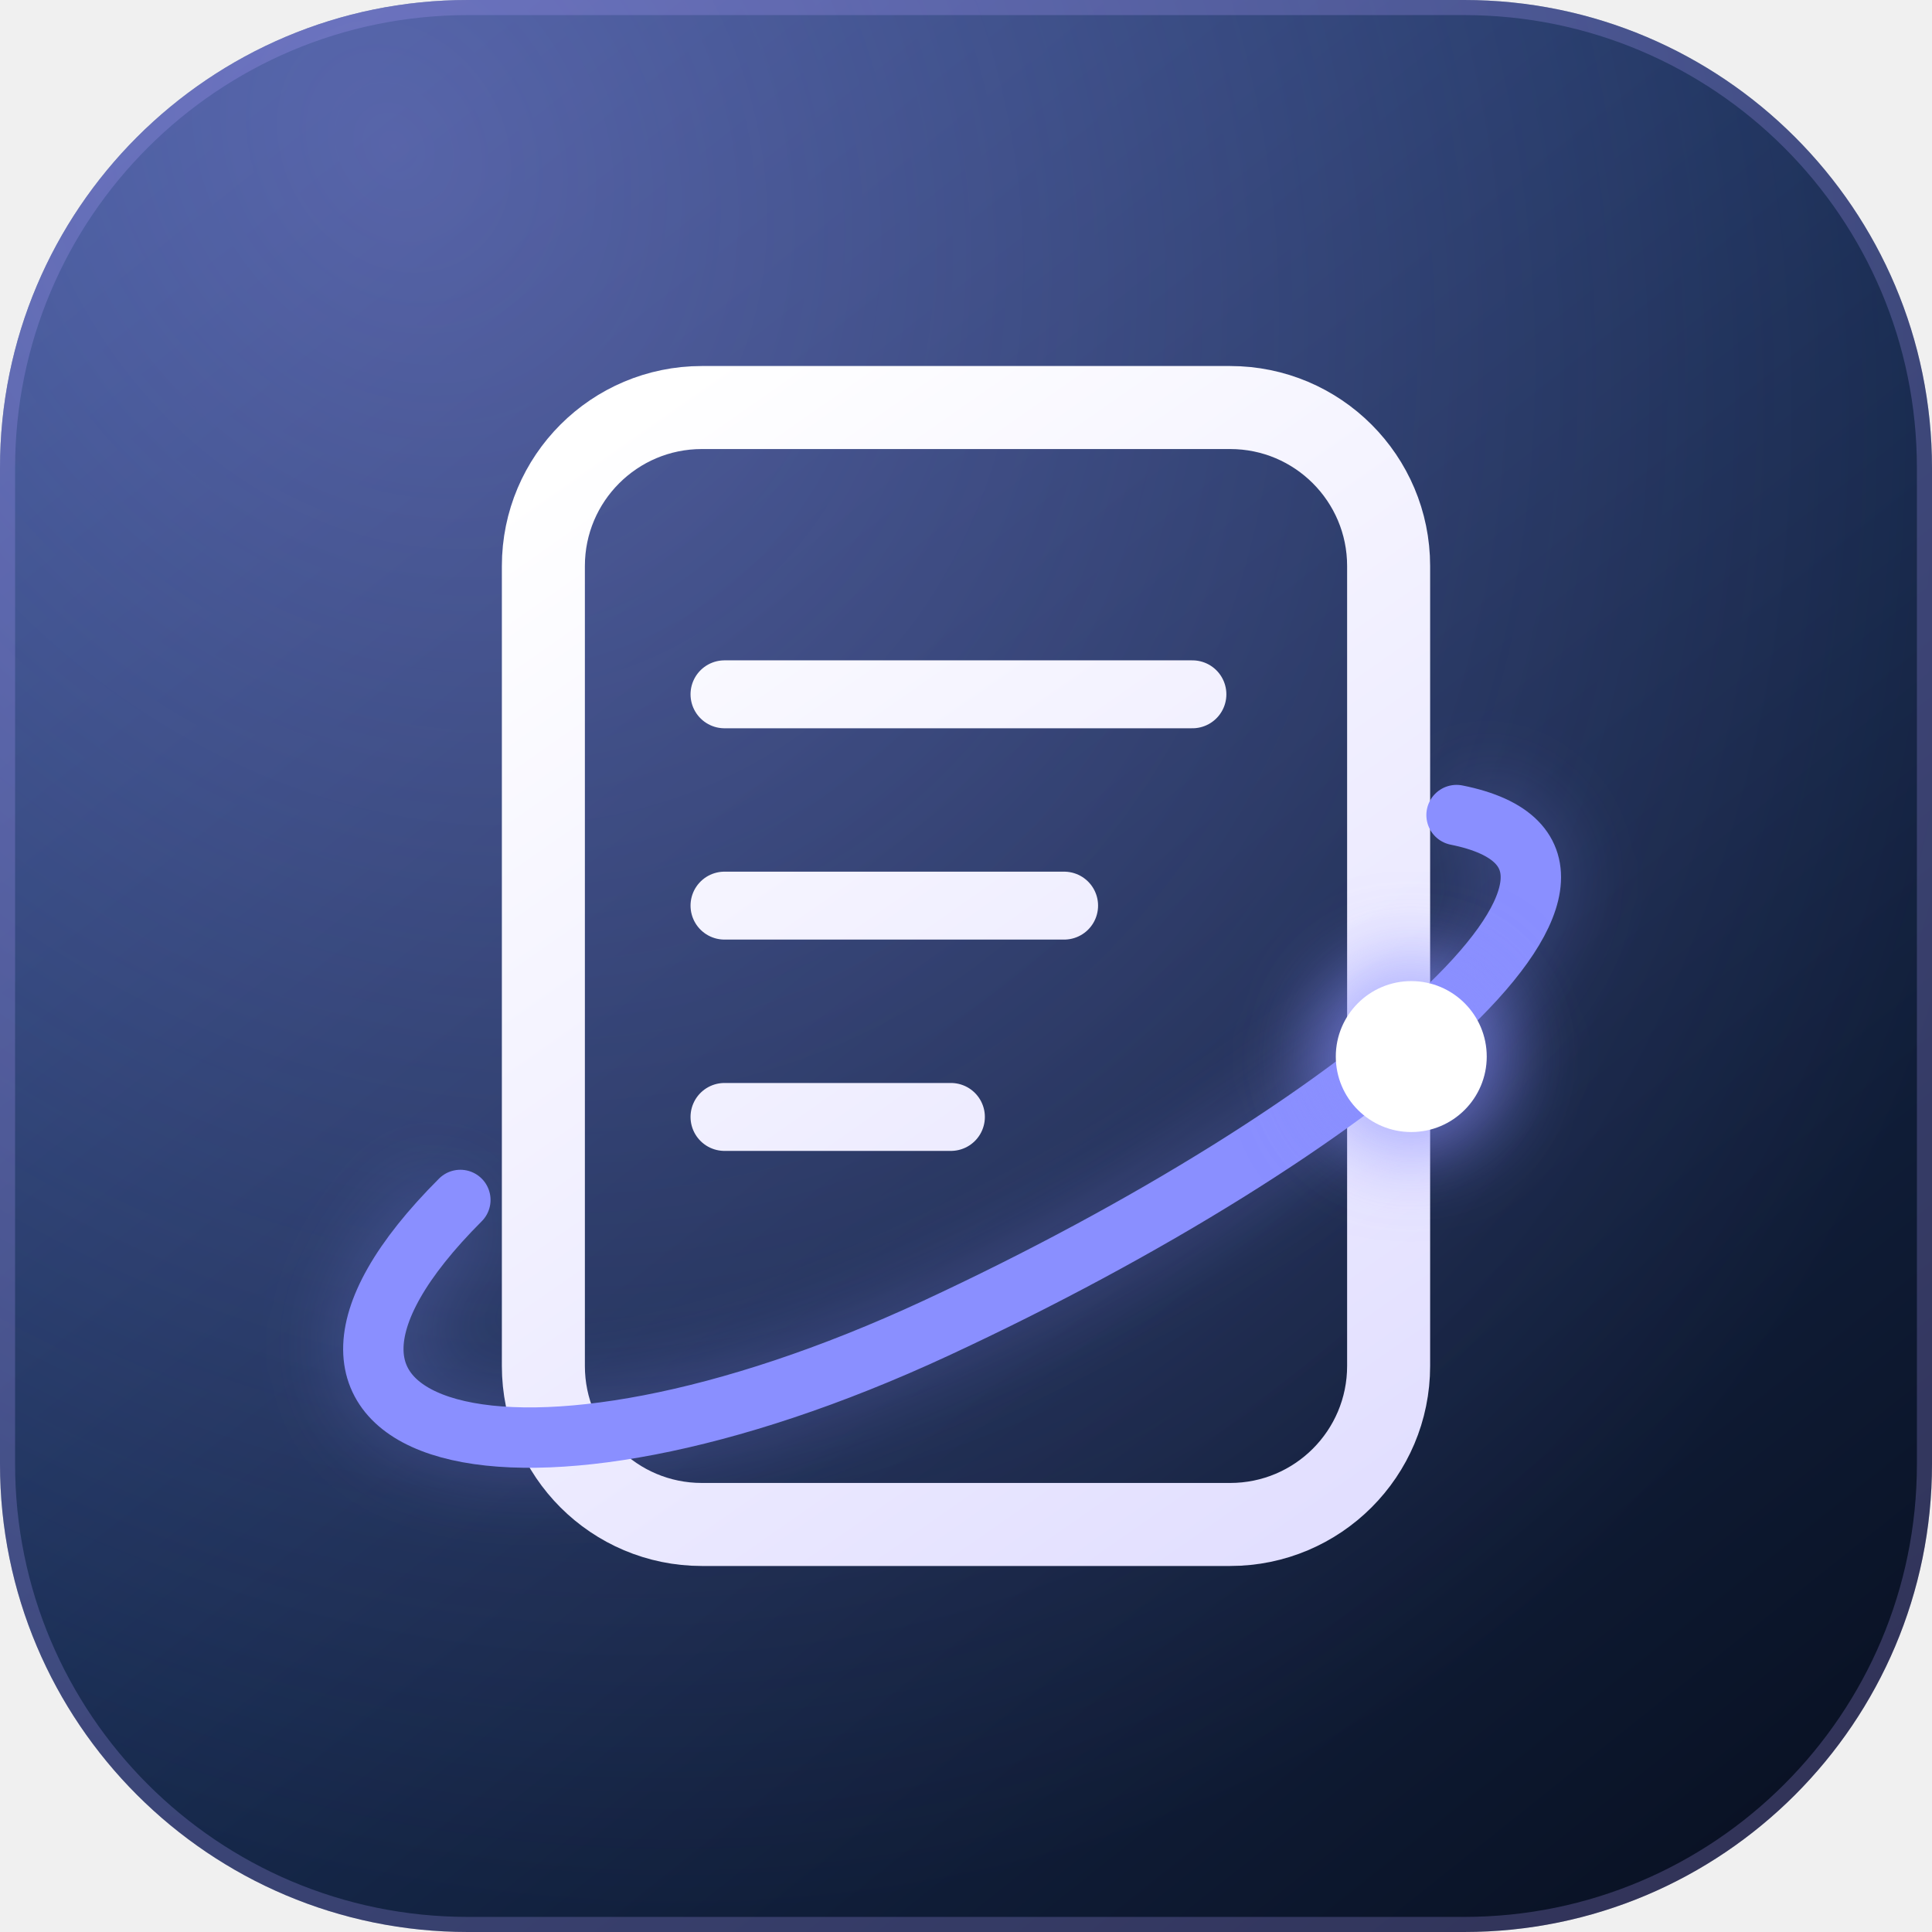
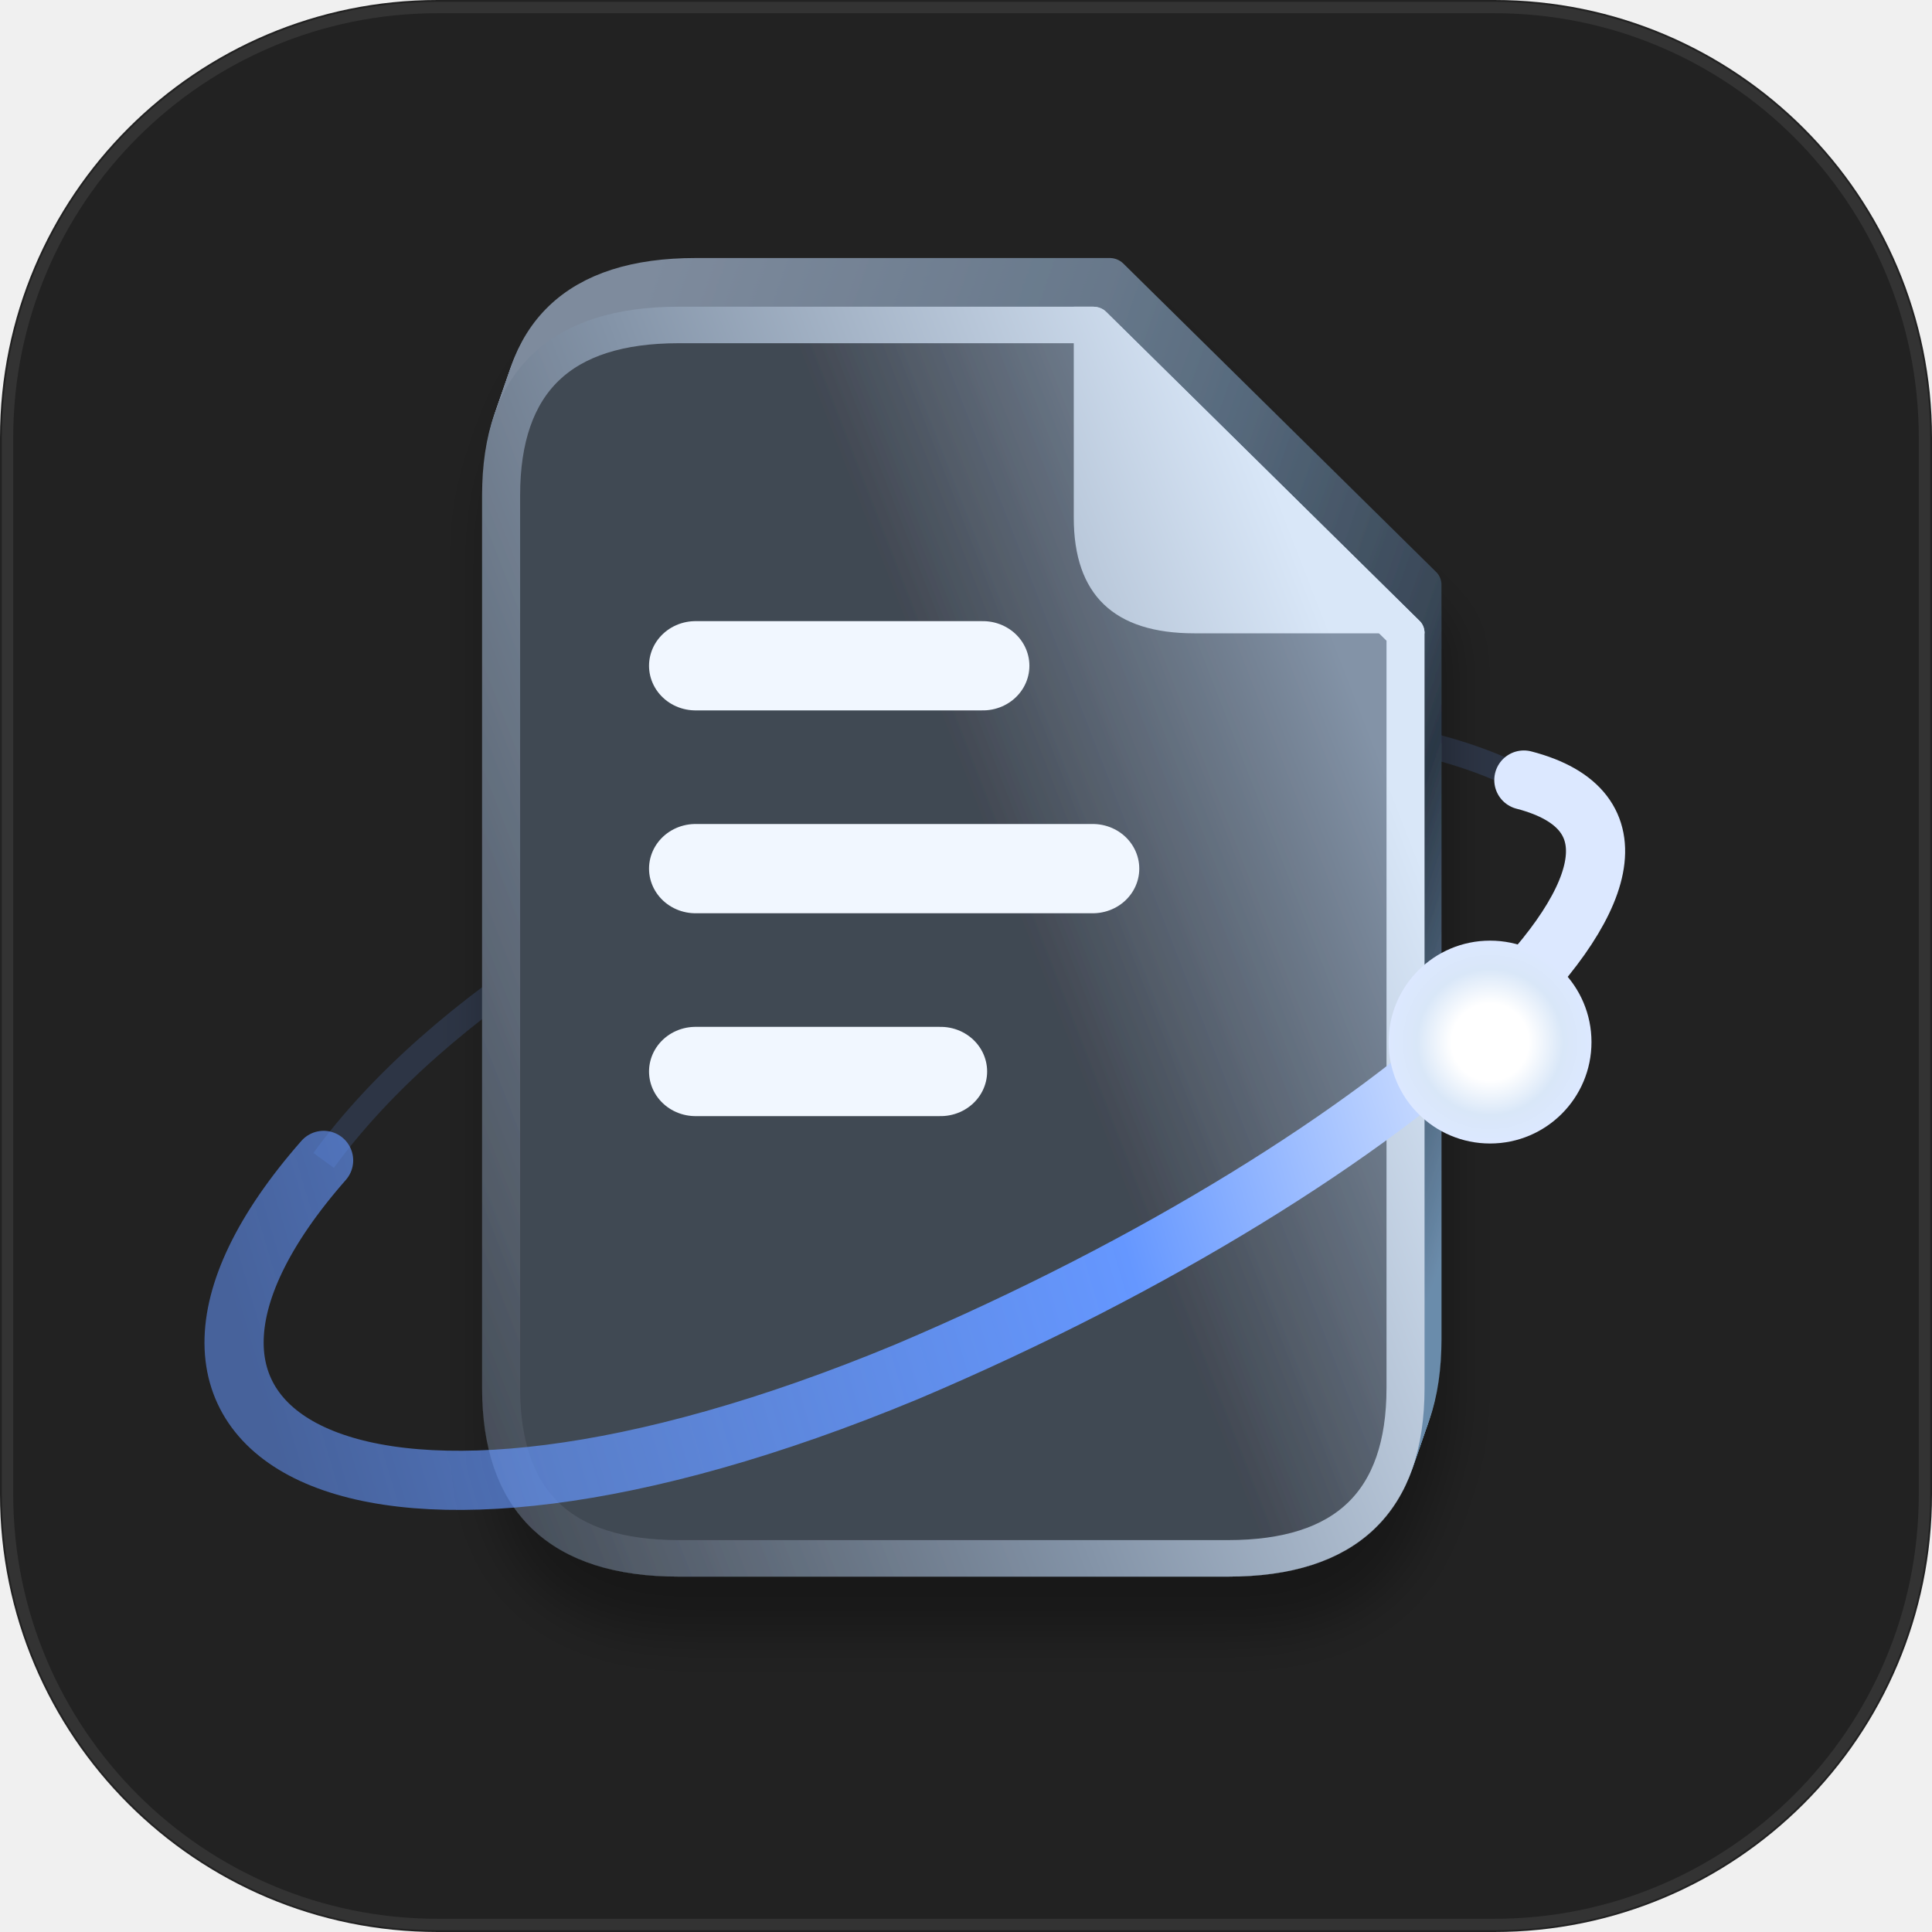
<svg xmlns="http://www.w3.org/2000/svg" viewBox="0 0 256 256" fill="none">
  <defs>
-     <linearGradient id="bg09" x1="20" y1="0" x2="224" y2="256" gradientUnits="userSpaceOnUse">
-       <stop stop-color="#284983" />
-       <stop offset="1" stop-color="#091123" />
+     <linearGradient id="bg" x1="20" y1="0" x2="209" y2="256" gradientUnits="userSpaceOnUse">
+       <stop stop-color="#242035" />
+       <stop offset="1" stop-color="#0d0b17" />
    </linearGradient>
-     <radialGradient id="light09" cx="0" cy="0" r="1" gradientTransform="translate(53 20) rotate(55) scale(245 200)" gradientUnits="userSpaceOnUse">
-       <stop stop-color="#b2a0ff" stop-opacity=".36" />
-       <stop offset="1" stop-color="#b2a0ff" stop-opacity="0" />
+     <radialGradient id="light" cx=".77" cy=".55" r=".67">
+       <stop stop-color="#73acfa" stop-opacity=".38" />
+       <stop offset=".45" stop-color="#73acfa" stop-opacity=".09" />
+       <stop offset="1" stop-color="#73acfa" stop-opacity="0" />
    </radialGradient>
-     <linearGradient id="ink09" x1="85" y1="54" x2="187" y2="200" gradientUnits="userSpaceOnUse">
+     <linearGradient id="paper" x1="83" y1="52" x2="179" y2="202" gradientUnits="userSpaceOnUse">
+       <stop stop-color="#fffaff" />
+       <stop offset=".55" stop-color="#efe6ff" />
+       <stop offset="1" stop-color="#b7a0dd" />
+     </linearGradient>
+     <linearGradient id="rim" x1="64" y1="184" x2="190" y2="137" gradientUnits="userSpaceOnUse">
+       <stop stop-color="#414852" />
+       <stop offset=".5" stop-color="#8393a7" />
+       <stop offset="1" stop-color="#d9e7f8" />
+     </linearGradient>
+     <linearGradient id="glass" x1="64" y1="184" x2="190" y2="137" gradientUnits="userSpaceOnUse">
+       <stop stop-color="#414852" />
+       <stop offset=".65" stop-color="#414852" />
+       <stop offset="1" stop-color="#8393a7" />
+     </linearGradient>
+     <linearGradient id="trail" x1="45" y1="180" x2="190" y2="137" gradientUnits="userSpaceOnUse">
+       <stop offset="0" stop-color="#6597ff" stop-opacity=".55" />
+       <stop offset=".68" stop-color="#6597ff" />
+       <stop offset="1" stop-color="#dce8ff" />
+     </linearGradient>
+     <radialGradient id="pearl" cx=".5" cy=".5" r=".5">
      <stop stop-color="#fff" />
-       <stop offset="1" stop-color="#e1deff" />
+       <stop offset=".38" stop-color="#fff" />
+       <stop offset=".72" stop-color="#d9e7f8" />
+       <stop offset="1" stop-color="#dce8ff" />
+     </radialGradient>
+     <filter id="shadow" x="-70%" y="-50%" width="240%" height="220%">
+       <feDropShadow dx="0" dy="9" stdDeviation="8" flood-color="#10051e" flood-opacity=".5" />
+     </filter>
+     <filter id="glow" x="-150%" y="-150%" width="400%" height="400%">
+       <feGaussianBlur stdDeviation="8" />
+     </filter>
+     <clipPath id="tile">
+       <rect width="256" height="256" rx="58" />
+     </clipPath>
+     <linearGradient id="sidewall" x1="100" y1="40" x2="183" y2="170" gradientUnits="userSpaceOnUse">
+       <stop stop-color="#7e8b9d" />
+       <stop offset=".32" stop-color="#586b7e" />
+       <stop offset=".64" stop-color="#2b3745" />
+       <stop offset="1" stop-color="#6b8cab" />
    </linearGradient>
-     <filter id="glow09" x="-50%" y="-70%" width="200%" height="240%">
-       <feGaussianBlur stdDeviation="5" />
+     <filter id="tablet-shadow" x="-50%" y="-40%" width="220%" height="220%">
+       <feDropShadow dx="1" dy="7" stdDeviation="3" flood-color="#000" flood-opacity=".3" />
    </filter>
  </defs>
  <g id="background">
-     <rect width="256" height="256" rx="62" fill="url(#bg09)" />
-     <rect width="256" height="256" rx="62" fill="url(#light09)" />
+     <rect width="256" height="256" rx="58" fill="#222222" />
  </g>
-   <rect x="1" y="1" width="254" height="254" rx="61" stroke="#b2a0ff" stroke-opacity=".24" stroke-width="2" />
  <g id="foreground">
-     <g stroke="#8a8fff" opacity="0.22" filter="url(#glow09)">
-       <path d="M61 159c-32 32 7 43 63 17s99-62 69-68" stroke-width="10" />
+     <g transform="translate(128 128) scale(1.12 1.12) translate(-128 -128)">
+       <path d="M52 151C79 114 157 87 194 106" stroke="#6597ff" stroke-opacity=".16" stroke-width="3" />
+       <g transform="translate(128 128) scale(1 0.96) translate(-128 -128)">
+         <g>
+           <g filter="url(#tablet-shadow)">
+             <path d="M94 49H143L180 87V180Q180 201 159 201H94Q73 201 73 180V70Q73 49 94 49Z" transform="translate(2 -6)" fill="url(#sidewall)" stroke="url(#sidewall)" stroke-width="4.5" stroke-linejoin="round" />
+             <path d="M94 49H143L180 87V180Q180 201 159 201H94Q73 201 73 180V70Q73 49 94 49Z" transform="translate(1.9 -5.7)" fill="url(#sidewall)" stroke="url(#sidewall)" stroke-width="4.5" stroke-linejoin="round" />
+             <path d="M94 49H143L180 87V180Q180 201 159 201H94Q73 201 73 180V70Q73 49 94 49Z" transform="translate(1.8 -5.4)" fill="url(#sidewall)" stroke="url(#sidewall)" stroke-width="4.5" stroke-linejoin="round" />
+             <path d="M94 49H143L180 87V180Q180 201 159 201H94Q73 201 73 180V70Q73 49 94 49Z" transform="translate(1.7 -5.1)" fill="url(#sidewall)" stroke="url(#sidewall)" stroke-width="4.5" stroke-linejoin="round" />
+             <path d="M94 49H143L180 87V180Q180 201 159 201H94Q73 201 73 180V70Q73 49 94 49Z" transform="translate(1.6 -4.8)" fill="url(#sidewall)" stroke="url(#sidewall)" stroke-width="4.5" stroke-linejoin="round" />
+             <path d="M94 49H143L180 87V180Q180 201 159 201H94Q73 201 73 180V70Q73 49 94 49Z" transform="translate(1.5 -4.5)" fill="url(#sidewall)" stroke="url(#sidewall)" stroke-width="4.5" stroke-linejoin="round" />
+             <path d="M94 49H143L180 87V180Q180 201 159 201H94Q73 201 73 180V70Q73 49 94 49Z" transform="translate(1.4 -4.2)" fill="url(#sidewall)" stroke="url(#sidewall)" stroke-width="4.5" stroke-linejoin="round" />
+             <path d="M94 49H143L180 87V180Q180 201 159 201H94Q73 201 73 180V70Q73 49 94 49Z" transform="translate(1.3 -3.9)" fill="url(#sidewall)" stroke="url(#sidewall)" stroke-width="4.5" stroke-linejoin="round" />
+             <path d="M94 49H143L180 87V180Q180 201 159 201H94Q73 201 73 180V70Q73 49 94 49Z" transform="translate(1.2 -3.6)" fill="url(#sidewall)" stroke="url(#sidewall)" stroke-width="4.5" stroke-linejoin="round" />
+             <path d="M94 49H143L180 87V180Q180 201 159 201H94Q73 201 73 180V70Q73 49 94 49Z" transform="translate(1.1 -3.3)" fill="url(#sidewall)" stroke="url(#sidewall)" stroke-width="4.5" stroke-linejoin="round" />
+             <path d="M94 49H143L180 87V180Q180 201 159 201H94Q73 201 73 180V70Q73 49 94 49Z" transform="translate(1 -3)" fill="url(#sidewall)" stroke="url(#sidewall)" stroke-width="4.5" stroke-linejoin="round" />
+             <path d="M94 49H143L180 87V180Q180 201 159 201H94Q73 201 73 180V70Q73 49 94 49Z" transform="translate(0.9 -2.7)" fill="url(#sidewall)" stroke="url(#sidewall)" stroke-width="4.5" stroke-linejoin="round" />
+             <path d="M94 49H143L180 87V180Q180 201 159 201H94Q73 201 73 180V70Q73 49 94 49Z" transform="translate(0.8 -2.4)" fill="url(#sidewall)" stroke="url(#sidewall)" stroke-width="4.5" stroke-linejoin="round" />
+             <path d="M94 49H143L180 87V180Q180 201 159 201H94Q73 201 73 180V70Q73 49 94 49Z" transform="translate(0.7 -2.1)" fill="url(#sidewall)" stroke="url(#sidewall)" stroke-width="4.5" stroke-linejoin="round" />
+             <path d="M94 49H143L180 87V180Q180 201 159 201H94Q73 201 73 180V70Q73 49 94 49Z" transform="translate(0.6 -1.8)" fill="url(#sidewall)" stroke="url(#sidewall)" stroke-width="4.5" stroke-linejoin="round" />
+             <path d="M94 49H143L180 87V180Q180 201 159 201H94Q73 201 73 180V70Q73 49 94 49Z" transform="translate(0.5 -1.5)" fill="url(#sidewall)" stroke="url(#sidewall)" stroke-width="4.5" stroke-linejoin="round" />
+             <path d="M94 49H143L180 87V180Q180 201 159 201H94Q73 201 73 180V70Q73 49 94 49Z" transform="translate(0.4 -1.2)" fill="url(#sidewall)" stroke="url(#sidewall)" stroke-width="4.5" stroke-linejoin="round" />
+             <path d="M94 49H143L180 87V180Q180 201 159 201H94Q73 201 73 180V70Q73 49 94 49Z" transform="translate(0.3 -0.9)" fill="url(#sidewall)" stroke="url(#sidewall)" stroke-width="4.5" stroke-linejoin="round" />
+             <path d="M94 49H143L180 87V180Q180 201 159 201H94Q73 201 73 180V70Q73 49 94 49Z" transform="translate(0.2 -0.6)" fill="url(#sidewall)" stroke="url(#sidewall)" stroke-width="4.5" stroke-linejoin="round" />
+             <path d="M94 49H143L180 87V180Q180 201 159 201H94Q73 201 73 180V70Q73 49 94 49Z" transform="translate(0.1 -0.3)" fill="url(#sidewall)" stroke="url(#sidewall)" stroke-width="4.5" stroke-linejoin="round" />
+             <path d="M94 49H143L180 87V180Q180 201 159 201H94Q73 201 73 180V70Q73 49 94 49Z" fill="url(#glass)" fill-opacity="1" stroke="url(#rim)" stroke-width="4.5" stroke-linejoin="round" />
+           </g>
+         </g>
+         <path d="M96 91H130M96 116H143M96 141H125" stroke="#f1f7ff" stroke-width="11" stroke-linecap="round" />
+         <path d="M140.75 46.75H143Q144 46.75 144.6 47.4L181.6 85.4Q182.25 86 182.25 87H155Q140.75 87 140.75 72.75Z" fill="url(#rim)" />
+       </g>
+       <path d="M52 151C23 184 56 203 121 176C180 151 221 113 194 106" stroke="url(#trail)" stroke-width="7" stroke-linecap="round" />
+       <circle cx="190" cy="137" r="12" fill="url(#pearl)" />
    </g>
-     <rect x="72" y="54" width="112" height="148" rx="21" stroke="url(#ink09)" stroke-width="11" />
-     <path d="M96 92h62M96 120h45M96 148h30" stroke="url(#ink09)" stroke-width="9" stroke-linecap="round" />
-     <path d="M61 159c-32 32 7 43 63 17s99-62 69-68" stroke="#8a8fff" stroke-width="8" stroke-linecap="round" />
-     <circle cx="187" cy="140" r="13" fill="#8a8fff" opacity=".65" filter="url(#glow09)" />
-     <circle cx="187" cy="140" r="10" fill="#fff" />
+     <rect x="1" y="1" width="254" height="254" rx="57" stroke="#fff" stroke-opacity=".08" stroke-width="1.5" />
  </g>
</svg>
